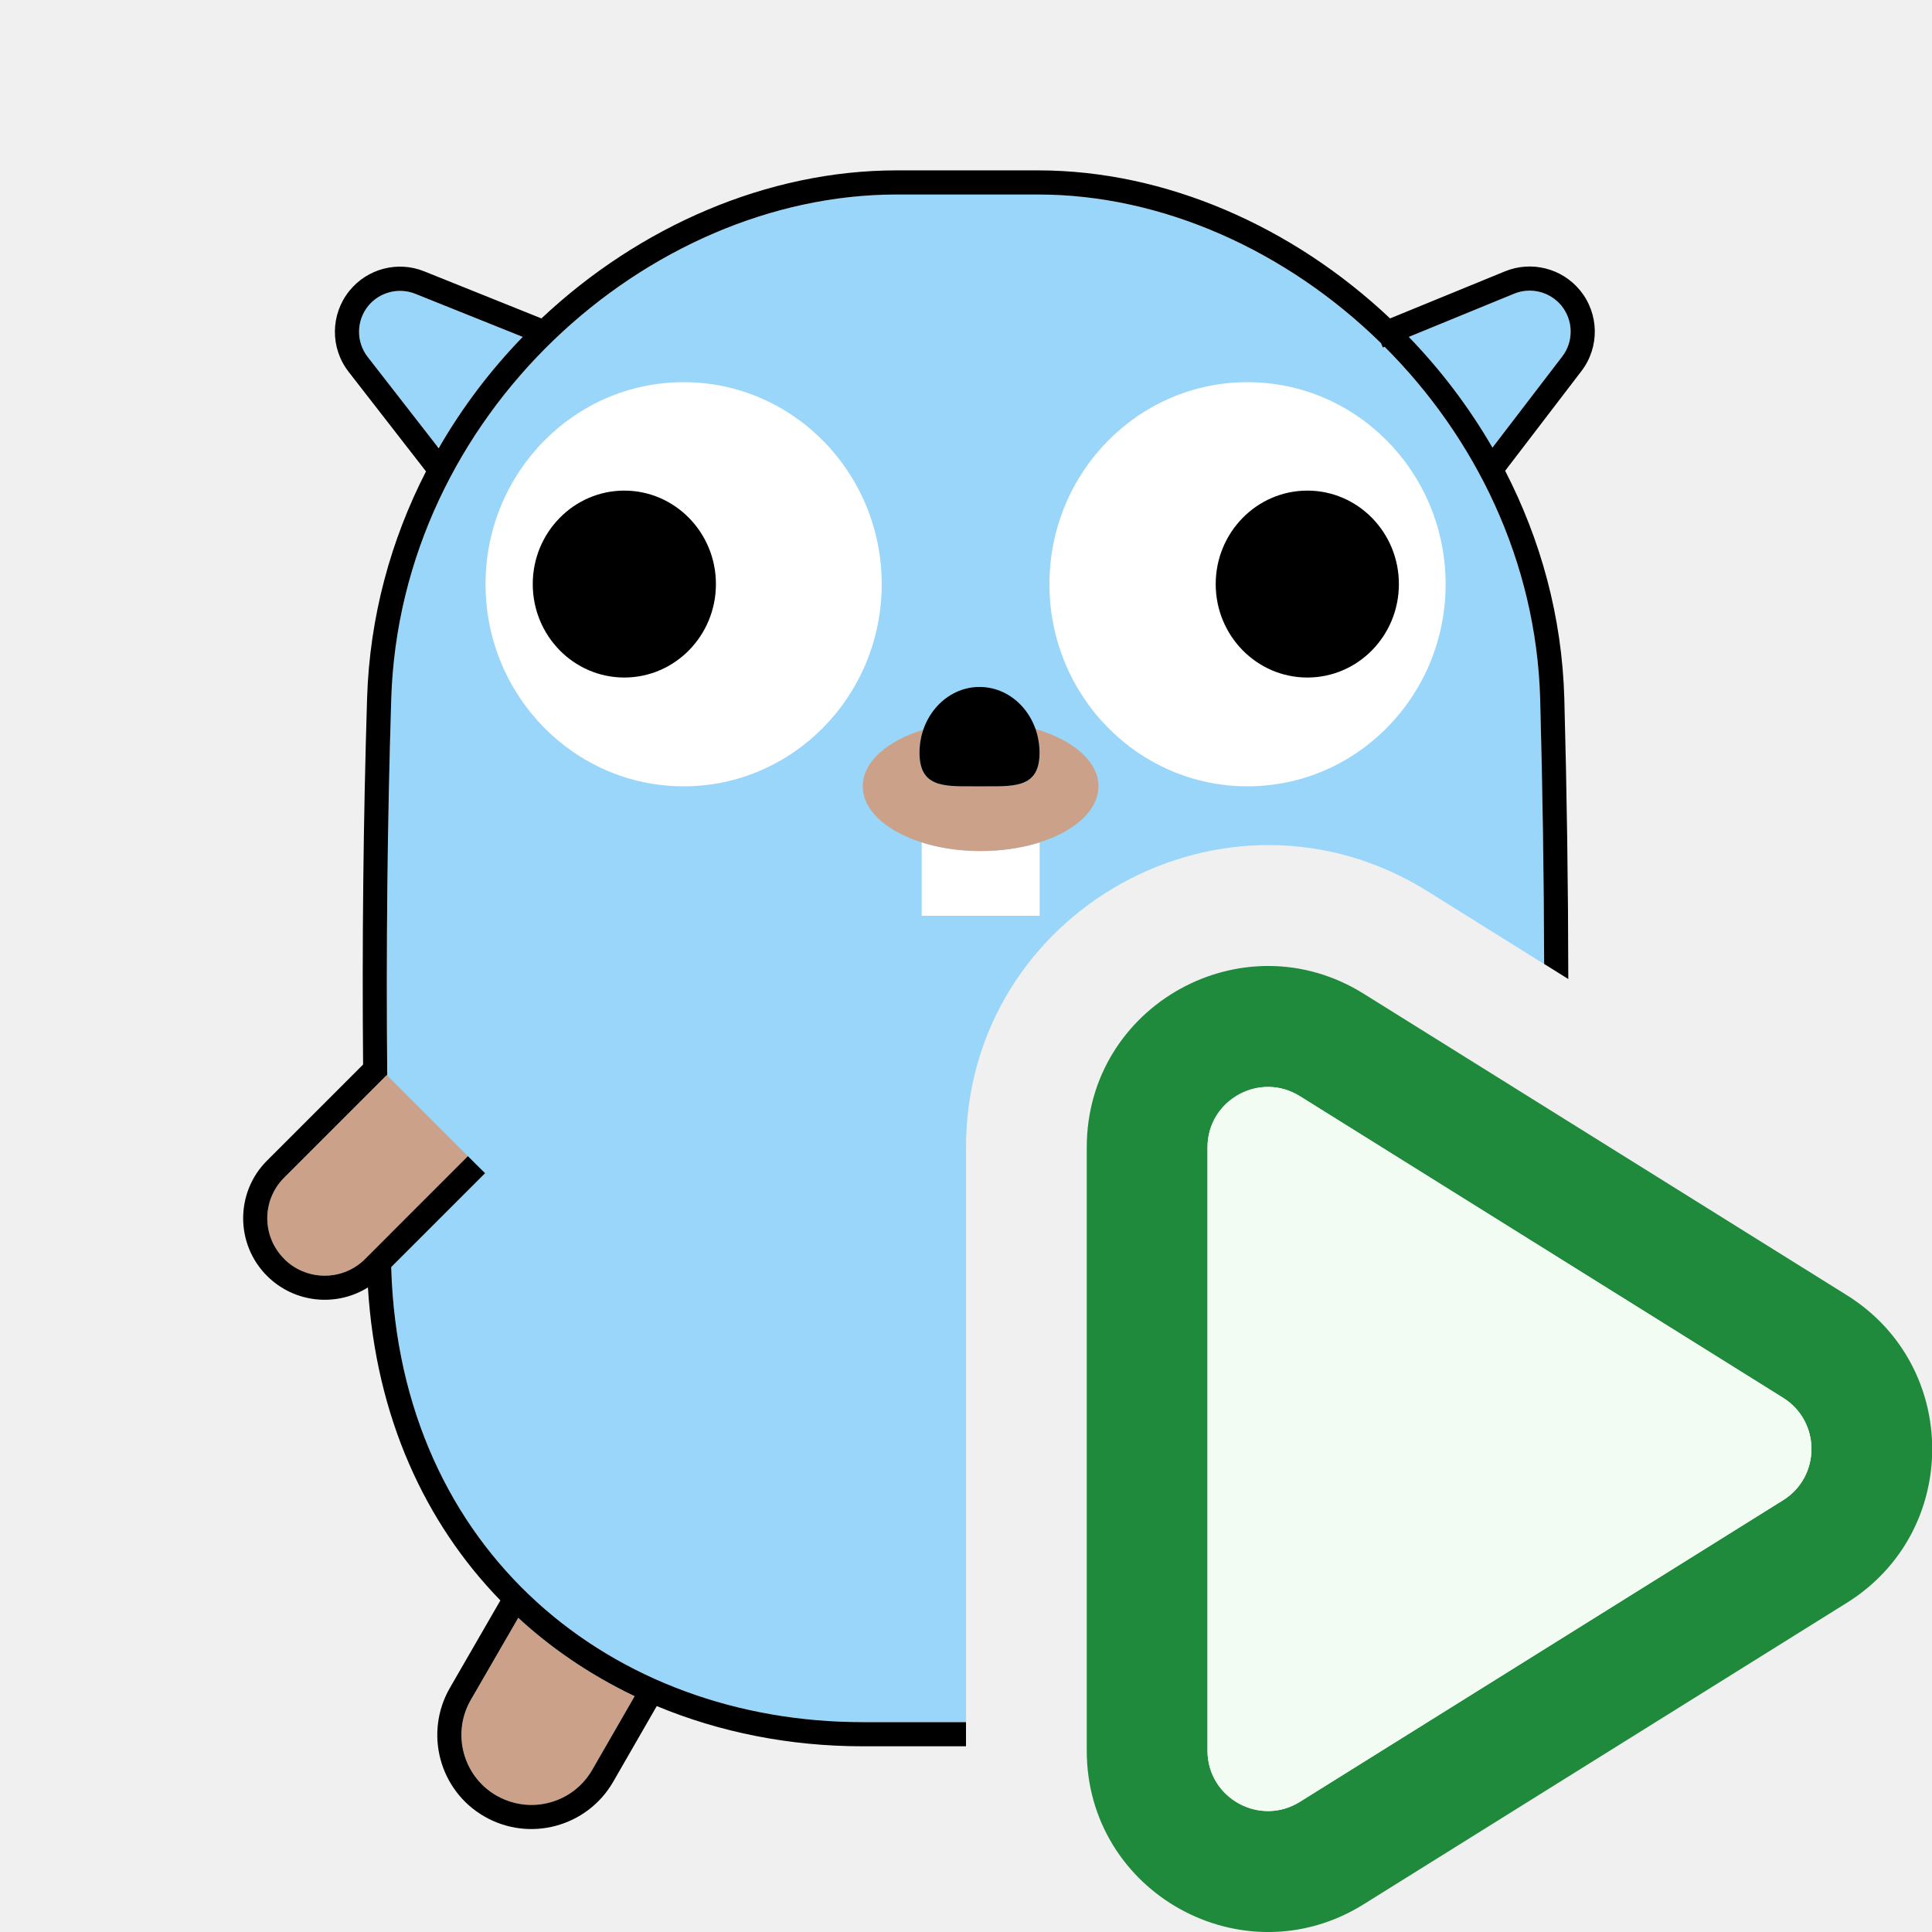
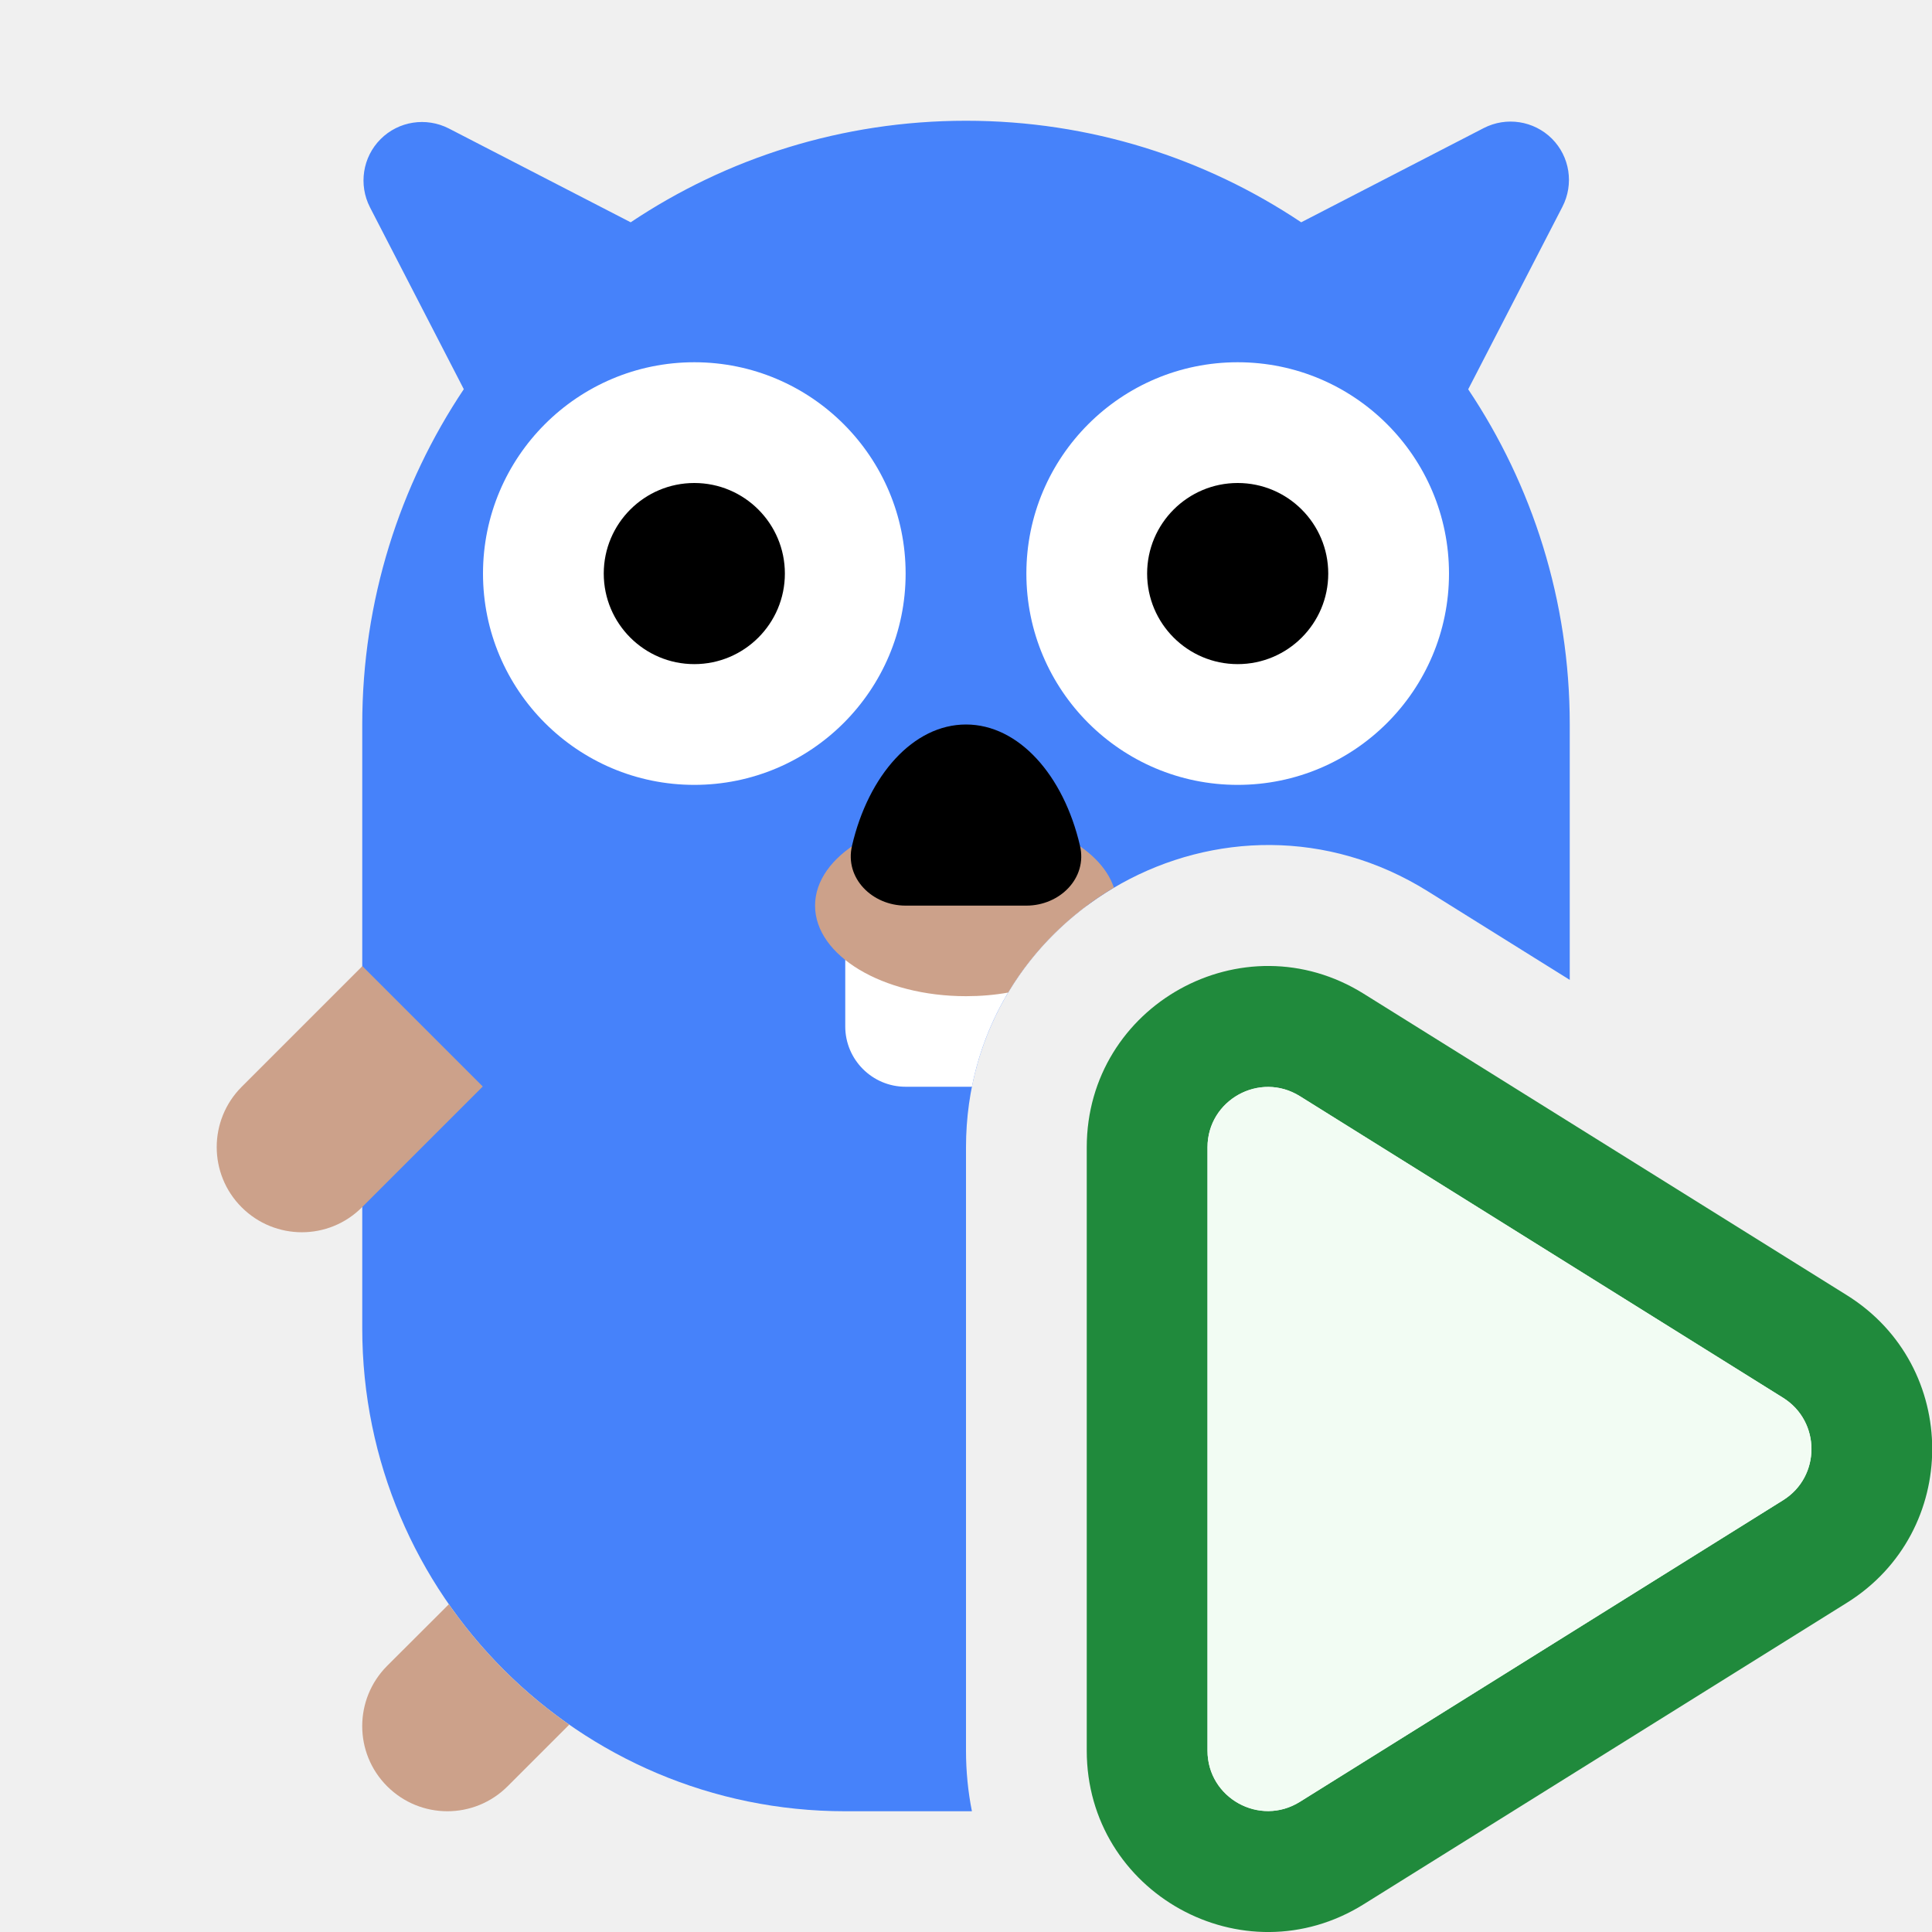
<svg xmlns="http://www.w3.org/2000/svg" width="16" height="16" viewBox="0 0 16 16" fill="none">
  <g clip-path="url(#clip0_10283_15810)">
-     <path d="M11.437 2.842L11.452 2.879L11.467 2.872C12.216 3.62 12.724 4.645 12.755 5.79C12.776 6.526 12.787 7.255 12.788 7.984L11.824 7.382C10.159 6.342 8 7.54 8 9.503V14.262H7.144C5.075 14.262 3.313 12.857 3.24 10.504C3.192 8.941 3.192 7.354 3.24 5.791C3.313 3.428 5.366 1.611 7.425 1.611H8.599C9.627 1.611 10.658 2.079 11.437 2.842Z" fill="#99D6FA" />
-     <path d="M12.368 3.697L12.355 3.698C12.162 3.367 11.93 3.062 11.667 2.79L12.54 2.432C12.678 2.376 12.836 2.416 12.93 2.531C13.031 2.652 13.034 2.827 12.938 2.953L12.368 3.697Z" fill="#99D6FA" />
-     <path d="M3.641 3.698C3.635 3.698 3.628 3.697 3.621 3.697L3.045 2.956C2.948 2.832 2.95 2.657 3.049 2.534C3.143 2.419 3.301 2.378 3.439 2.433L4.329 2.79C4.066 3.062 3.834 3.366 3.641 3.698Z" fill="#99D6FA" />
-     <path d="M7.302 4.838C7.302 5.762 6.567 6.512 5.662 6.512C4.756 6.512 4.021 5.762 4.021 4.838C4.021 3.914 4.756 3.165 5.662 3.165C6.567 3.165 7.302 3.914 7.302 4.838Z" fill="white" />
-     <path d="M11.972 4.838C11.972 5.762 11.237 6.512 10.331 6.512C9.425 6.512 8.691 5.762 8.691 4.838C8.691 3.914 9.425 3.165 10.331 3.165C11.237 3.165 11.972 3.914 11.972 4.838Z" fill="white" />
-     <path d="M7.633 7.584V6.976C7.776 7.022 7.943 7.048 8.121 7.048C8.299 7.048 8.466 7.021 8.61 6.976V7.584H7.633Z" fill="white" />
-     <path d="M8.169 6.512C8.417 6.513 8.609 6.515 8.609 6.234C8.609 6.165 8.597 6.098 8.575 6.037C8.886 6.127 9.097 6.306 9.097 6.512C9.097 6.808 8.66 7.048 8.121 7.048C7.582 7.048 7.145 6.808 7.145 6.512C7.145 6.31 7.347 6.135 7.647 6.043C7.626 6.103 7.615 6.167 7.615 6.234C7.615 6.515 7.808 6.513 8.055 6.512L8.112 6.512L8.169 6.512Z" fill="#CCA18A" />
-     <path d="M2.353 9.753L3.203 8.903L3.875 9.575L3.025 10.425C2.839 10.611 2.539 10.611 2.353 10.425C2.167 10.24 2.167 9.939 2.353 9.753Z" fill="#CCA18A" />
-     <path d="M4.292 13.398L3.9 14.078C3.739 14.355 3.834 14.71 4.112 14.87C4.389 15.03 4.744 14.935 4.904 14.658L5.256 14.047C4.903 13.879 4.578 13.661 4.292 13.398Z" fill="#CCA18A" />
-     <path fill-rule="evenodd" clip-rule="evenodd" d="M3.528 3.904C3.238 4.469 3.061 5.105 3.04 5.784C3.009 6.79 2.998 7.804 3.007 8.816L2.211 9.612C1.948 9.875 1.948 10.303 2.211 10.566C2.438 10.793 2.786 10.825 3.047 10.662C3.113 11.735 3.521 12.613 4.144 13.254L3.726 13.978C3.511 14.351 3.638 14.828 4.011 15.043C4.384 15.258 4.861 15.13 5.077 14.758L5.439 14.129C5.963 14.347 6.542 14.462 7.144 14.462H8V14.262H7.144C5.075 14.262 3.313 12.857 3.24 10.504L3.24 10.493L4.017 9.716L3.875 9.575L3.025 10.425C2.845 10.606 2.555 10.611 2.368 10.44C2.363 10.435 2.358 10.43 2.353 10.425C2.167 10.239 2.167 9.939 2.353 9.753L3.203 8.903L3.207 8.907C3.197 7.867 3.208 6.824 3.24 5.791C3.313 3.427 5.366 1.611 7.425 1.611H8.598C9.626 1.611 10.658 2.078 11.437 2.842L11.452 2.878L11.467 2.872C12.216 3.62 12.723 4.645 12.755 5.79C12.775 6.525 12.786 7.255 12.788 7.983L12.988 8.108C12.987 7.336 12.976 6.564 12.955 5.784C12.936 5.105 12.758 4.467 12.465 3.899L13.096 3.074C13.249 2.875 13.244 2.597 13.084 2.403C12.934 2.221 12.682 2.158 12.464 2.247L11.512 2.637C10.705 1.875 9.652 1.411 8.598 1.411H7.425C6.358 1.411 5.296 1.873 4.484 2.637L3.513 2.247C3.294 2.159 3.043 2.224 2.894 2.408C2.736 2.603 2.733 2.881 2.887 3.079L3.528 3.904ZM3.633 3.712C3.827 3.375 4.062 3.065 4.329 2.79L3.439 2.433C3.301 2.378 3.143 2.419 3.049 2.534C2.95 2.657 2.948 2.831 3.045 2.956L3.633 3.712ZM11.667 2.79L12.54 2.432C12.677 2.376 12.835 2.416 12.93 2.53C13.03 2.652 13.034 2.827 12.938 2.952L12.36 3.707C12.166 3.372 11.932 3.064 11.667 2.79ZM3.899 14.078L4.292 13.398C4.536 13.623 4.81 13.815 5.105 13.971C5.154 13.997 5.205 14.023 5.256 14.047L4.904 14.658C4.747 14.93 4.403 15.026 4.128 14.879C4.122 14.876 4.117 14.873 4.111 14.87C3.834 14.71 3.739 14.355 3.899 14.078Z" fill="black" />
-     <path d="M5.929 4.837C5.929 5.265 5.589 5.611 5.17 5.611C4.752 5.611 4.412 5.265 4.412 4.837C4.412 4.41 4.752 4.063 5.17 4.063C5.589 4.063 5.929 4.41 5.929 4.837Z" fill="black" />
-     <path d="M11.585 4.837C11.585 5.265 11.246 5.611 10.827 5.611C10.408 5.611 10.068 5.265 10.068 4.837C10.068 4.41 10.408 4.063 10.827 4.063C11.246 4.063 11.585 4.41 11.585 4.837Z" fill="black" />
-     <path d="M8.169 6.512C8.417 6.513 8.609 6.515 8.609 6.234C8.609 5.933 8.387 5.689 8.112 5.689C7.838 5.689 7.615 5.933 7.615 6.234C7.615 6.515 7.808 6.513 8.055 6.512L8.112 6.512L8.169 6.512Z" fill="black" />
+     <path d="M3 6C3 4.973 3.31 4.017 3.841 3.223L3.064 1.717C2.968 1.529 3.003 1.301 3.152 1.152C3.301 1.003 3.529 0.968 3.717 1.064L5.223 1.841C6.017 1.31 6.973 1 8 1C9.027 1 9.982 1.31 10.776 1.841L12.287 1.061C12.475 0.964 12.703 1 12.852 1.148C13.001 1.297 13.036 1.525 12.939 1.713L12.159 3.224C12.69 4.018 13 4.973 13 6V8.115L11.824 7.381C10.159 6.342 8 7.539 8 9.502V14.498C8 14.671 8.017 14.839 8.049 15H7C4.791 15 3 13.209 3 11V6Z" fill="#4682FA" />
+     <path d="M7.5 4.75C7.5 5.716 6.716 6.5 5.75 6.5C4.784 6.5 4 5.716 4 4.75C4 3.784 4.784 3 5.75 3C6.716 3 7.5 3.784 7.5 4.75Z" fill="white" />
+     <path d="M12 4.75C12 5.716 11.216 6.5 10.25 6.5C9.284 6.5 8.5 5.716 8.5 4.75C8.5 3.784 9.284 3 10.25 3C11.216 3 12 3.784 12 4.75Z" fill="white" />
+     <path d="M7 8.5V7.5H9V7.501C8.527 7.854 8.173 8.374 8.049 9H7.5C7.224 9 7 8.776 7 8.5Z" fill="white" />
+     <path d="M9.225 7.351C8.87 7.562 8.565 7.858 8.349 8.22C8.238 8.24 8.121 8.25 8 8.25C7.31 8.25 6.75 7.914 6.75 7.5C6.75 7.086 7.31 6.75 8 6.75C8.606 6.75 9.11 7.008 9.225 7.351Z" fill="#CCA18A" />
+     <path d="M4.714 14.283C4.326 14.012 3.988 13.674 3.717 13.286L3.206 13.796C2.931 14.072 2.931 14.518 3.206 14.793C3.482 15.069 3.928 15.069 4.204 14.793L4.714 14.283Z" fill="#CCA18A" />
+     <path d="M3.998 8.998L2.998 9.998C2.723 10.274 2.277 10.274 2.001 9.998C1.726 9.723 1.726 9.277 2.001 9.001L3.001 8.001L3.998 8.998Z" fill="#CCA18A" />
+     <path d="M6.5 4.75C6.5 5.164 6.164 5.5 5.75 5.5C5.336 5.5 5 5.164 5 4.75C5 4.336 5.336 4 5.75 4C6.164 4 6.5 4.336 6.5 4.75Z" fill="black" />
+     <path d="M11 4.75C11 5.164 10.664 5.5 10.25 5.5C9.836 5.5 9.5 5.164 9.5 4.75C9.5 4.336 9.836 4 10.25 4C10.664 4 11 4.336 11 4.75Z" fill="black" />
+     <path d="M8.5 7.5C8.776 7.5 9.007 7.273 8.944 7.004C8.808 6.419 8.436 6 8 6C7.564 6 7.192 6.419 7.056 7.004C6.993 7.273 7.224 7.5 7.5 7.5H8.5Z" fill="black" />
    <path fill-rule="evenodd" clip-rule="evenodd" d="M9 9.502C9 8.324 10.295 7.606 11.294 8.23L15.296 10.727C16.237 11.315 16.237 12.685 15.296 13.273L11.294 15.77C10.295 16.394 9 15.676 9 14.498V9.502ZM10.765 9.078C10.432 8.87 10 9.11 10 9.502V14.498C10 14.89 10.432 15.13 10.765 14.922L14.767 12.424C15.08 12.228 15.08 11.772 14.767 11.576L10.765 9.078Z" fill="#208A3C" />
-     <path d="M10 9.502C10 9.11 10.432 8.87 10.765 9.078L14.767 11.576C15.08 11.772 15.08 12.228 14.767 12.424L10.765 14.922C10.432 15.13 10 14.89 10 14.498V9.502Z" fill="#F2FCF3" />
+     <path d="M10 9.502C10 9.11 10.432 8.87 10.765 9.078L14.767 11.576C15.08 11.772 15.08 12.229 14.767 12.424L10.765 14.922C10.432 15.13 10 14.89 10 14.498V9.502Z" fill="#F2FCF3" />
  </g>
  <defs>
    <clipPath id="clip0_10283_15810">
      <rect width="16" height="16" fill="white" />
    </clipPath>
  </defs>
</svg>
